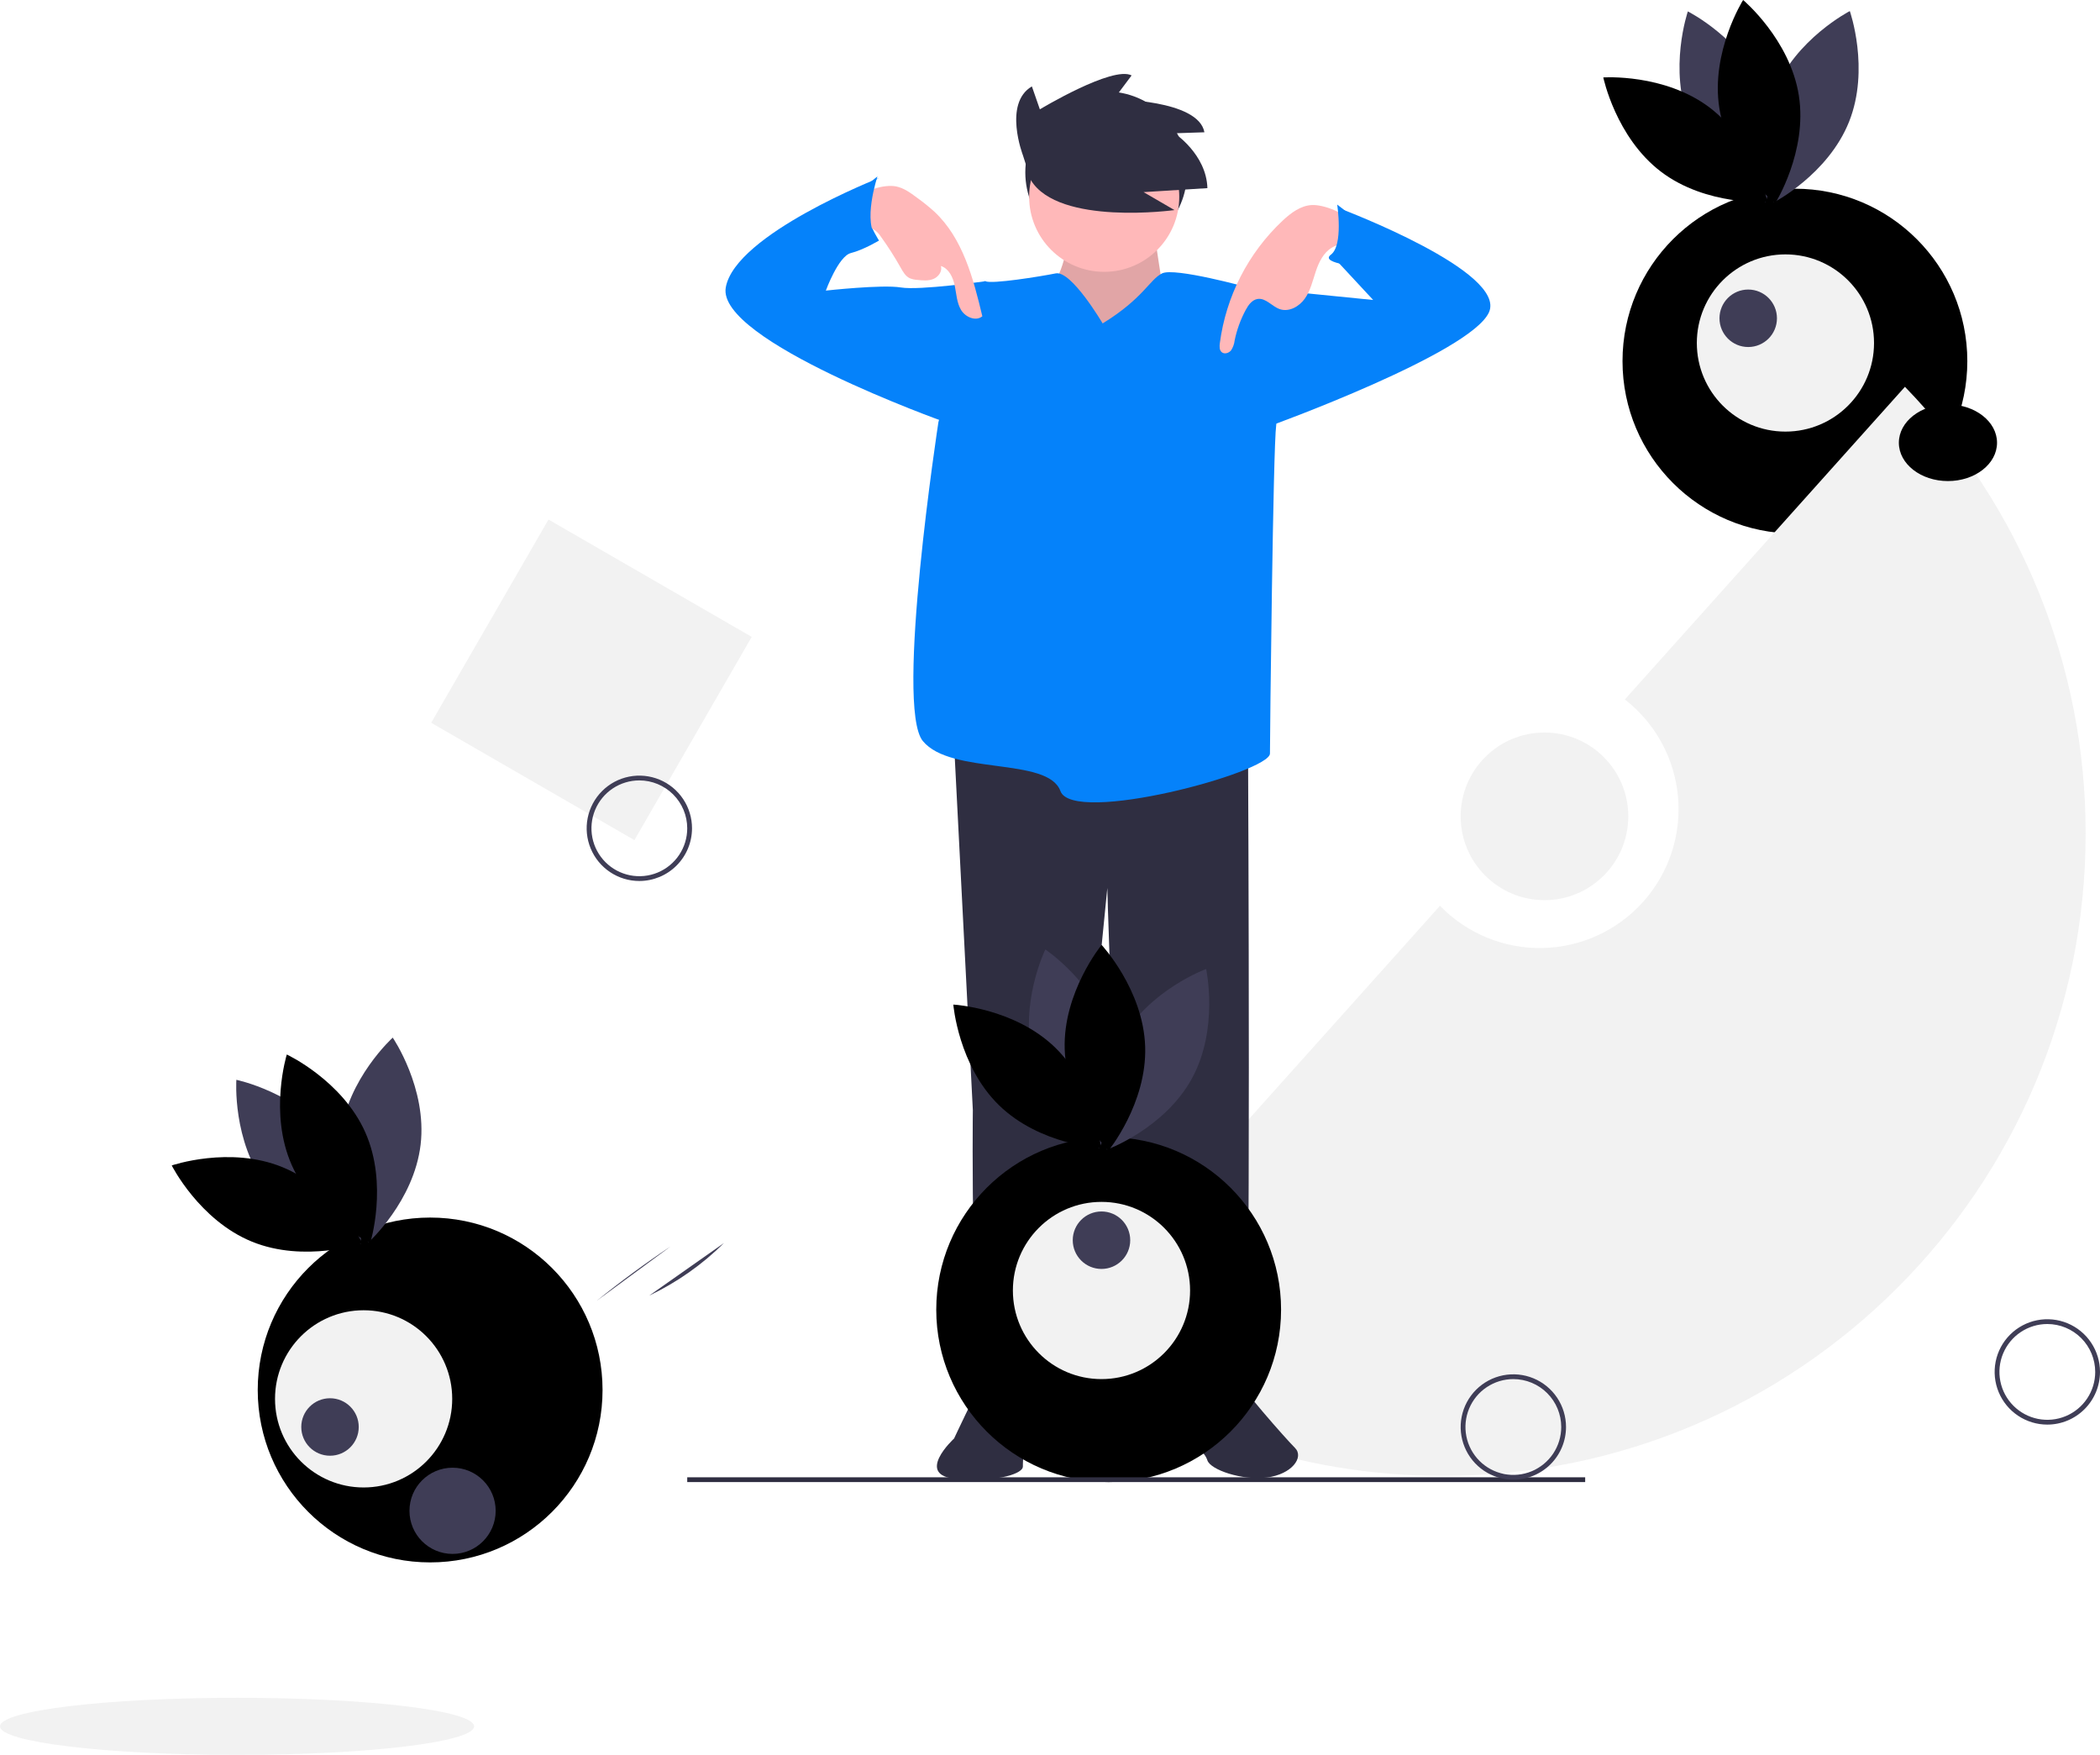
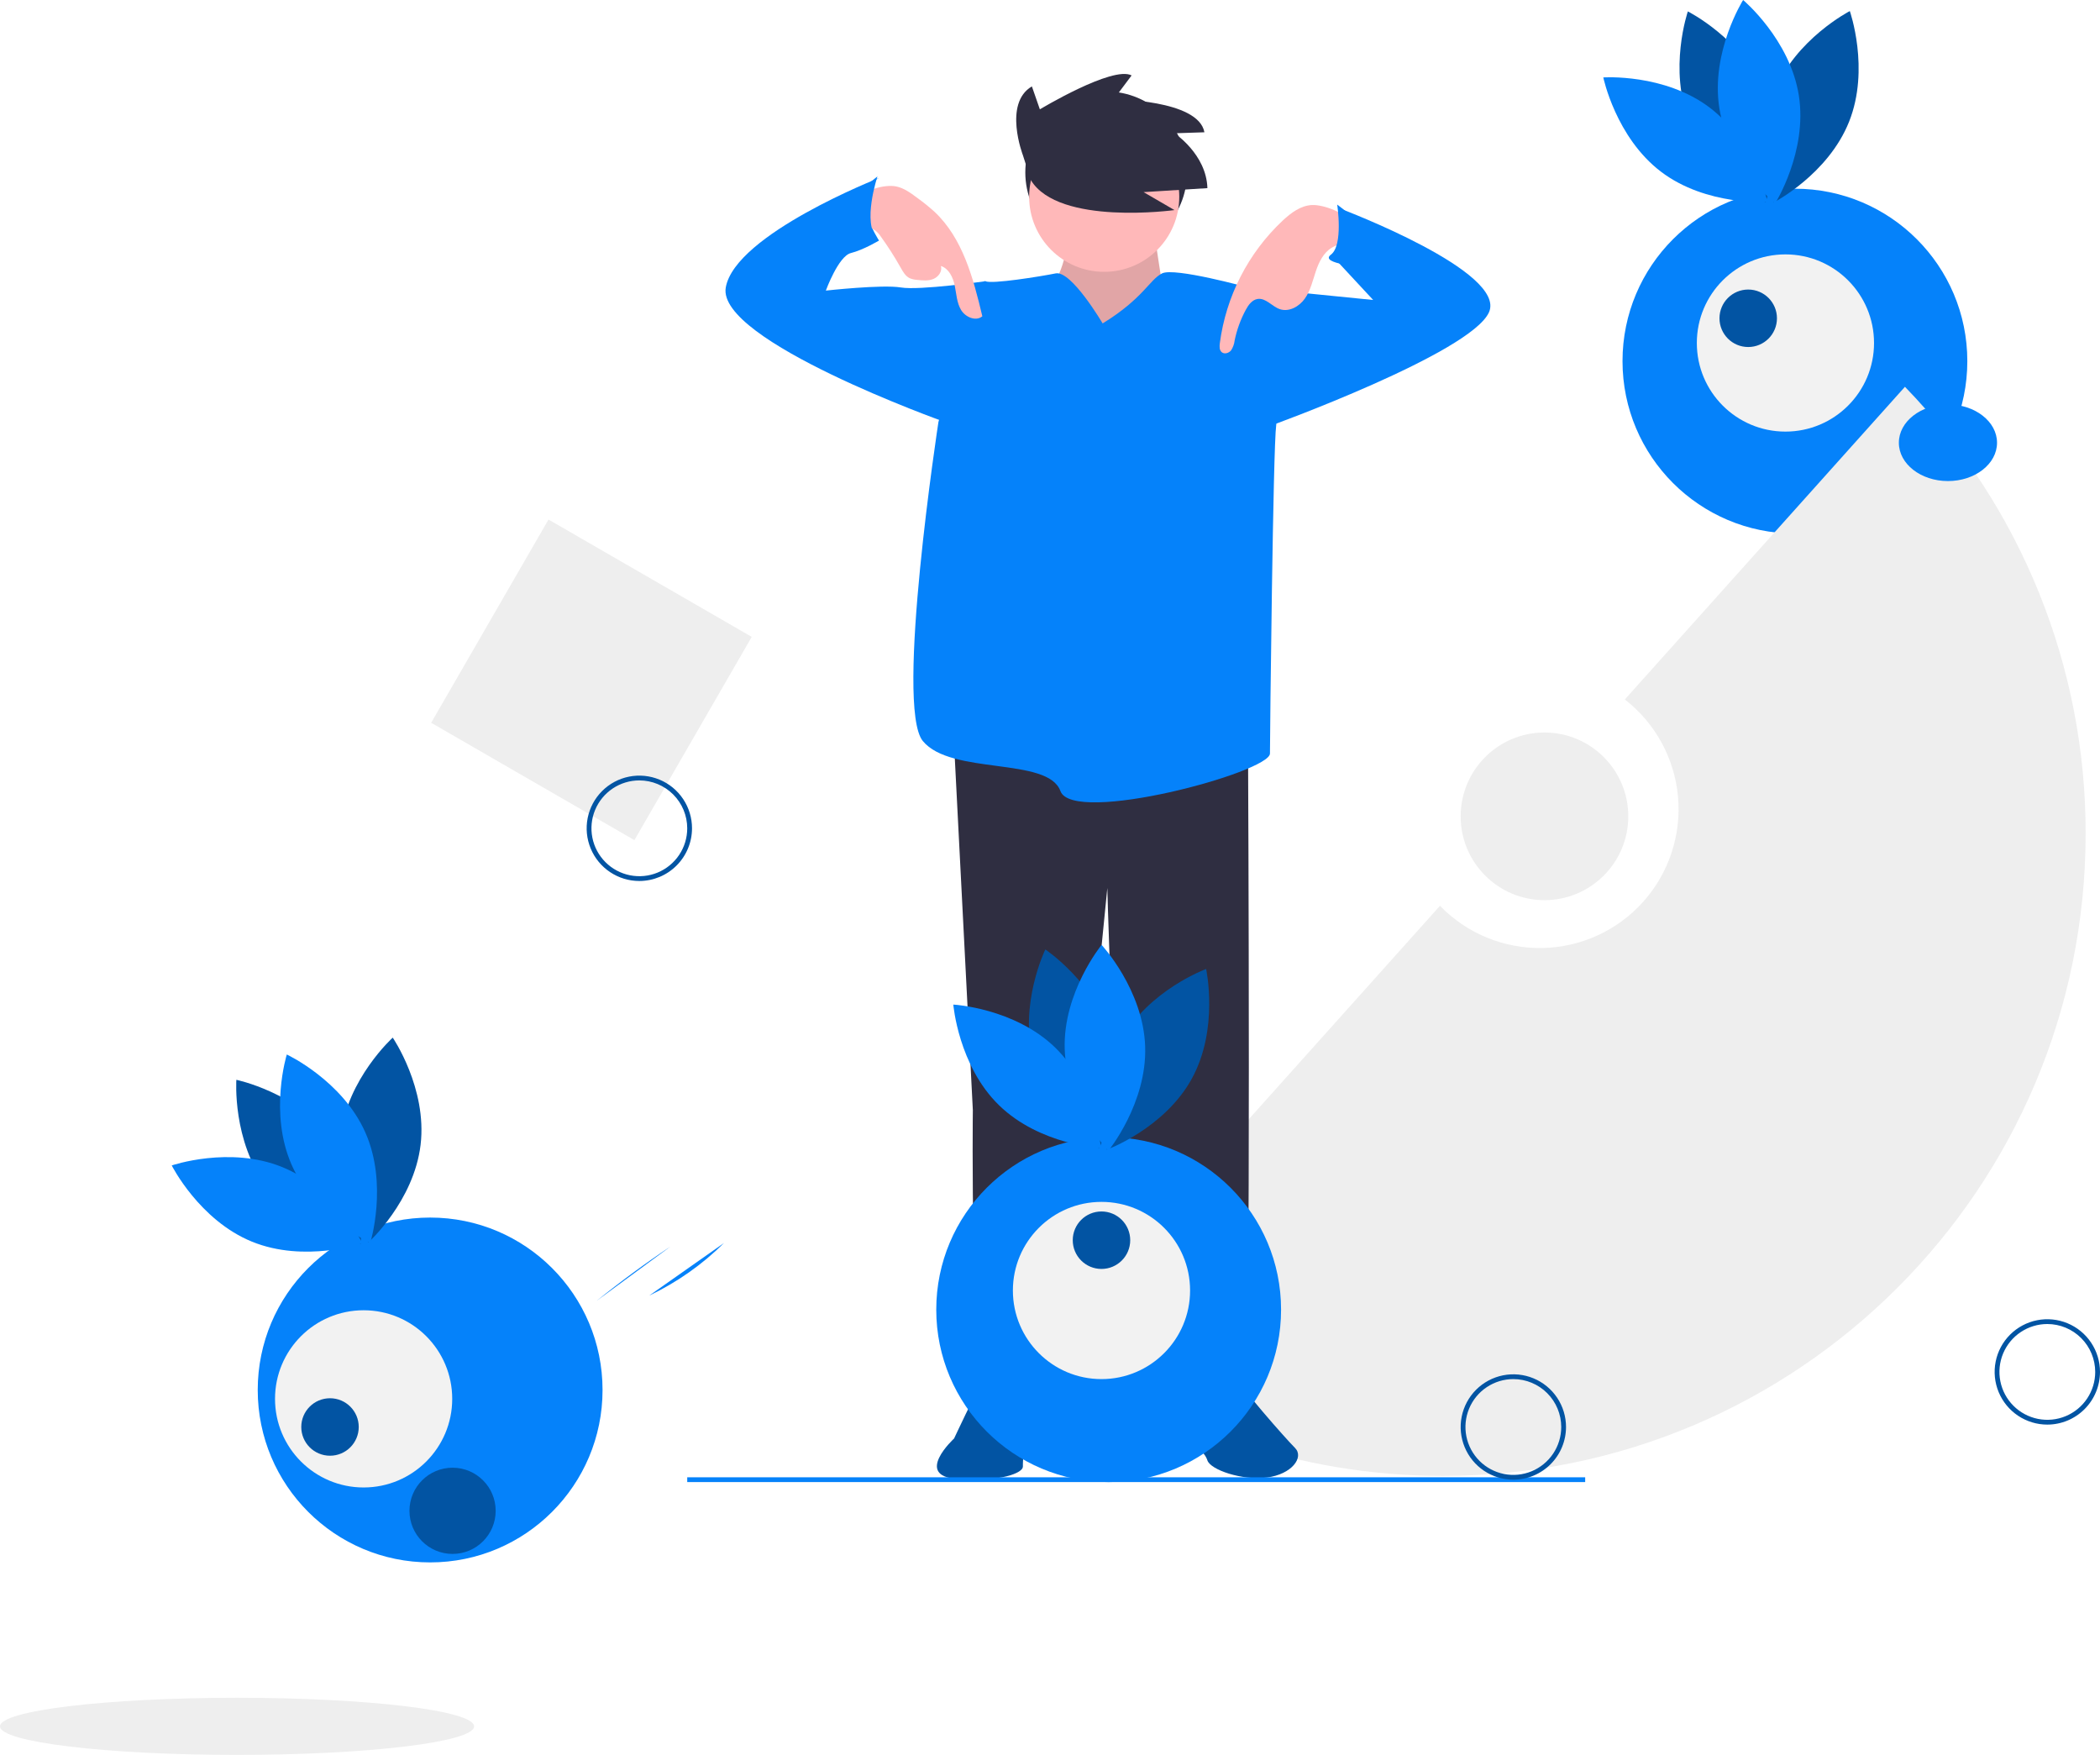
<svg xmlns="http://www.w3.org/2000/svg" width="450" height="376" viewBox="0 0 450 376" fill="none">
-   <path d="M161.084 136.455L117.536 111.314L92.394 154.86L135.942 180.002L161.084 136.455Z" fill="#F2F2F2" />
-   <path d="M384.625 114.316C405.028 114.316 421.569 97.776 421.569 77.373C421.569 56.971 405.028 40.431 384.625 40.431C364.221 40.431 347.681 56.971 347.681 77.373C347.681 97.776 364.221 114.316 384.625 114.316Z" fill="black" />
-   <path d="M362.036 26.146C366.64 37.436 378.359 43.332 378.359 43.332C378.359 43.332 382.612 30.923 378.007 19.632C373.402 8.342 361.684 2.446 361.684 2.446C361.684 2.446 357.431 14.855 362.036 26.146Z" fill="#3F3D56" />
-   <path d="M366.369 23.061C376.084 30.43 378.748 43.274 378.748 43.274C378.748 43.274 365.66 44.172 355.945 36.804C346.229 29.435 343.565 16.591 343.565 16.591C343.565 16.591 356.653 15.693 366.369 23.061Z" fill="black" />
-   <path d="M380.207 19.692C375.695 31.02 380.05 43.394 380.05 43.394C380.05 43.394 391.72 37.403 396.232 26.075C400.744 14.747 396.389 2.373 396.389 2.373C396.389 2.373 384.719 8.365 380.207 19.692Z" fill="#3F3D56" />
-   <path d="M385.468 20.475C387.358 32.521 380.37 43.622 380.37 43.622C380.37 43.622 370.317 35.194 368.428 23.148C366.538 11.102 373.526 0 373.526 0C373.526 0 383.579 8.429 385.468 20.475Z" fill="black" />
+   <path d="M161.084 136.455L117.536 111.314L92.394 154.86L135.942 180.002L161.084 136.455Z" fill="#EEEEEE" />
+   <path d="M384.625 114.316C405.028 114.316 421.569 97.776 421.569 77.373C421.569 56.971 405.028 40.431 384.625 40.431C364.221 40.431 347.681 56.971 347.681 77.373C347.681 97.776 364.221 114.316 384.625 114.316Z" fill="#0582FA" />
+   <path d="M362.036 26.146C366.64 37.436 378.359 43.332 378.359 43.332C378.359 43.332 382.612 30.923 378.007 19.632C373.402 8.342 361.684 2.446 361.684 2.446C361.684 2.446 357.431 14.855 362.036 26.146Z" fill="#0254A3" />
+   <path d="M366.369 23.061C376.084 30.43 378.748 43.274 378.748 43.274C378.748 43.274 365.66 44.172 355.945 36.804C346.229 29.435 343.565 16.591 343.565 16.591C343.565 16.591 356.653 15.693 366.369 23.061Z" fill="#0582FA" />
+   <path d="M380.207 19.692C375.695 31.02 380.05 43.394 380.05 43.394C380.05 43.394 391.72 37.403 396.232 26.075C400.744 14.747 396.389 2.373 396.389 2.373C396.389 2.373 384.719 8.365 380.207 19.692Z" fill="#0254A3" />
+   <path d="M385.468 20.475C387.358 32.521 380.37 43.622 380.37 43.622C380.37 43.622 370.317 35.194 368.428 23.148C366.538 11.102 373.526 0 373.526 0C373.526 0 383.579 8.429 385.468 20.475Z" fill="#0582FA" />
  <path d="M382.593 92.473C393.078 92.473 401.578 83.974 401.578 73.489C401.578 63.004 393.078 54.504 382.593 54.504C372.107 54.504 363.607 63.004 363.607 73.489C363.607 83.974 372.107 92.473 382.593 92.473Z" fill="#F2F2F2" />
-   <path d="M374.618 74.351C378.019 74.351 380.776 71.595 380.776 68.194C380.776 64.794 378.019 62.037 374.618 62.037C371.218 62.037 368.461 64.794 368.461 68.194C368.461 71.595 371.218 74.351 374.618 74.351Z" fill="#3F3D56" />
-   <path d="M438.711 305.23C436.479 305.23 434.296 304.568 432.44 303.328C430.583 302.087 429.137 300.325 428.282 298.262C427.428 296.199 427.204 293.93 427.64 291.74C428.075 289.55 429.15 287.539 430.729 285.96C432.308 284.382 434.319 283.307 436.509 282.871C438.699 282.435 440.969 282.659 443.031 283.513C445.094 284.368 446.857 285.814 448.097 287.671C449.338 289.527 450 291.71 450 293.942C449.996 296.935 448.806 299.804 446.69 301.92C444.574 304.036 441.704 305.227 438.711 305.23ZM438.711 283.68C436.682 283.68 434.698 284.282 433.01 285.41C431.322 286.537 430.007 288.14 429.23 290.015C428.454 291.89 428.25 293.953 428.646 295.944C429.042 297.935 430.02 299.763 431.455 301.198C432.89 302.634 434.719 303.611 436.709 304.007C438.7 304.403 440.763 304.2 442.639 303.423C444.514 302.646 446.116 301.331 447.244 299.643C448.372 297.956 448.974 295.972 448.974 293.942C448.971 291.221 447.888 288.613 445.965 286.689C444.041 284.765 441.432 283.683 438.711 283.68Z" fill="#3F3D56" />
-   <path d="M137.001 188.758C134.769 188.758 132.586 188.096 130.73 186.855C128.873 185.615 127.427 183.852 126.572 181.789C125.718 179.727 125.494 177.457 125.93 175.268C126.365 173.078 127.44 171.067 129.019 169.488C130.598 167.909 132.609 166.834 134.799 166.399C136.989 165.963 139.259 166.187 141.321 167.041C143.384 167.895 145.147 169.342 146.387 171.198C147.628 173.055 148.29 175.237 148.29 177.47C148.286 180.462 147.096 183.332 144.98 185.448C142.864 187.564 139.994 188.754 137.001 188.758ZM137.001 167.208C134.972 167.208 132.988 167.81 131.3 168.937C129.612 170.065 128.297 171.668 127.52 173.543C126.744 175.418 126.54 177.481 126.936 179.472C127.332 181.462 128.31 183.291 129.745 184.726C131.18 186.161 133.009 187.138 134.999 187.534C136.99 187.93 139.053 187.727 140.929 186.95C142.804 186.174 144.407 184.858 145.534 183.171C146.662 181.483 147.264 179.499 147.264 177.47C147.261 174.749 146.178 172.141 144.255 170.217C142.331 168.293 139.722 167.211 137.001 167.208Z" fill="#3F3D56" />
-   <path d="M408.201 82.874L348.178 149.864C351.405 152.368 354.082 155.509 356.042 159.092C358.003 162.675 359.204 166.624 359.572 170.692C359.94 174.759 359.466 178.859 358.181 182.736C356.895 186.613 354.825 190.184 352.099 193.226C349.374 196.268 346.051 198.716 342.338 200.418C338.625 202.12 334.601 203.039 330.517 203.119C326.434 203.198 322.377 202.436 318.601 200.88C314.824 199.323 311.409 197.006 308.567 194.072L224.959 287.385C249.065 306.119 278.736 316.268 309.265 316.222C385.29 316.222 446.921 254.594 446.921 178.571C446.967 142.848 433.076 108.515 408.201 82.874Z" fill="#F2F2F2" />
-   <path d="M330.958 192.863C340.876 192.863 348.917 184.822 348.917 174.904C348.917 164.986 340.876 156.946 330.958 156.946C321.04 156.946 312.999 164.986 312.999 174.904C312.999 184.822 321.04 192.863 330.958 192.863Z" fill="#F2F2F2" />
+   <path d="M374.618 74.351C378.019 74.351 380.776 71.595 380.776 68.194C380.776 64.794 378.019 62.037 374.618 62.037C371.218 62.037 368.461 64.794 368.461 68.194C368.461 71.595 371.218 74.351 374.618 74.351Z" fill="#0254A3" />
+   <path d="M438.711 305.23C436.479 305.23 434.296 304.568 432.44 303.328C430.583 302.087 429.137 300.325 428.282 298.262C427.428 296.199 427.204 293.93 427.64 291.74C428.075 289.55 429.15 287.539 430.729 285.96C432.308 284.382 434.319 283.307 436.509 282.871C438.699 282.435 440.969 282.659 443.031 283.513C445.094 284.368 446.857 285.814 448.097 287.671C449.338 289.527 450 291.71 450 293.942C449.996 296.935 448.806 299.804 446.69 301.92C444.574 304.036 441.704 305.227 438.711 305.23ZM438.711 283.68C436.682 283.68 434.698 284.282 433.01 285.41C431.322 286.537 430.007 288.14 429.23 290.015C428.454 291.89 428.25 293.953 428.646 295.944C429.042 297.935 430.02 299.763 431.455 301.198C432.89 302.634 434.719 303.611 436.709 304.007C438.7 304.403 440.763 304.2 442.639 303.423C444.514 302.646 446.116 301.331 447.244 299.643C448.372 297.956 448.974 295.972 448.974 293.942C448.971 291.221 447.888 288.613 445.965 286.689C444.041 284.765 441.432 283.683 438.711 283.68Z" fill="#0254A3" />
+   <path d="M137.001 188.758C134.769 188.758 132.586 188.096 130.73 186.855C128.873 185.615 127.427 183.852 126.572 181.789C125.718 179.727 125.494 177.457 125.93 175.268C126.365 173.078 127.44 171.067 129.019 169.488C130.598 167.909 132.609 166.834 134.799 166.399C136.989 165.963 139.259 166.187 141.321 167.041C143.384 167.895 145.147 169.342 146.387 171.198C147.628 173.055 148.29 175.237 148.29 177.47C148.286 180.462 147.096 183.332 144.98 185.448C142.864 187.564 139.994 188.754 137.001 188.758ZM137.001 167.208C134.972 167.208 132.988 167.81 131.3 168.937C129.612 170.065 128.297 171.668 127.52 173.543C126.744 175.418 126.54 177.481 126.936 179.472C127.332 181.462 128.31 183.291 129.745 184.726C131.18 186.161 133.009 187.138 134.999 187.534C136.99 187.93 139.053 187.727 140.929 186.95C142.804 186.174 144.407 184.858 145.534 183.171C146.662 181.483 147.264 179.499 147.264 177.47C147.261 174.749 146.178 172.141 144.255 170.217C142.331 168.293 139.722 167.211 137.001 167.208Z" fill="#0254A3" />
+   <path d="M408.201 82.874L348.178 149.864C351.405 152.368 354.082 155.509 356.042 159.092C358.003 162.675 359.204 166.624 359.572 170.692C359.94 174.759 359.466 178.859 358.181 182.736C356.895 186.613 354.825 190.184 352.099 193.226C349.374 196.268 346.051 198.716 342.338 200.418C338.625 202.12 334.601 203.039 330.517 203.119C326.434 203.198 322.377 202.436 318.601 200.88C314.824 199.323 311.409 197.006 308.567 194.072L224.959 287.385C249.065 306.119 278.736 316.268 309.265 316.222C385.29 316.222 446.921 254.594 446.921 178.571C446.967 142.848 433.076 108.515 408.201 82.874Z" fill="#EEEEEE" />
+   <path d="M330.958 192.863C340.876 192.863 348.917 184.822 348.917 174.904C348.917 164.986 340.876 156.946 330.958 156.946C321.04 156.946 312.999 164.986 312.999 174.904C312.999 184.822 321.04 192.863 330.958 192.863Z" fill="#EEEEEE" />
  <path d="M237.041 54.26C246.614 54.26 254.375 46.5 254.375 36.927C254.375 27.355 246.614 19.595 237.041 19.595C227.468 19.595 219.708 27.355 219.708 36.927C219.708 46.5 227.468 54.26 237.041 54.26Z" fill="#2F2E41" />
  <path d="M204.445 159.434L208.466 237.843C208.466 237.843 207.796 294.136 211.817 294.806C215.838 295.476 223.21 300.167 225.221 296.816C227.232 293.466 237.284 190.262 237.284 190.262C237.284 190.262 239.965 297.487 248.007 298.157C256.049 298.827 265.432 294.806 266.772 295.476C268.113 296.146 267.442 161.445 267.442 161.445L204.445 159.434Z" fill="#2F2E41" />
-   <path d="M216.509 294.136C216.509 294.136 211.818 294.136 210.477 296.146C209.137 298.157 204.446 308.209 204.446 308.209C204.446 308.209 195.733 316.209 205.116 316.879C214.498 317.549 219.19 315.581 219.19 314.241C219.19 312.9 219.19 309.549 221.2 308.879C223.211 308.209 225.221 304.858 225.221 303.518C225.221 302.178 223.211 293.466 216.509 294.136Z" fill="#2F2E41" />
-   <path d="M252.698 294.806C252.698 294.806 249.347 308.209 252.698 308.879C256.049 309.549 258.06 310.89 258.73 312.9C259.4 314.911 266.102 317.235 271.463 316.565C276.825 315.895 279.506 312.23 277.495 310.22C275.484 308.209 265.432 296.816 264.762 294.806C264.091 292.796 252.698 294.806 252.698 294.806Z" fill="#2F2E41" />
+   <path d="M216.509 294.136C216.509 294.136 211.818 294.136 210.477 296.146C209.137 298.157 204.446 308.209 204.446 308.209C204.446 308.209 195.733 316.209 205.116 316.879C214.498 317.549 219.19 315.581 219.19 314.241C219.19 312.9 219.19 309.549 221.2 308.879C223.211 308.209 225.221 304.858 225.221 303.518C225.221 302.178 223.211 293.466 216.509 294.136Z" fill="#0254A3" />
+   <path d="M252.698 294.806C252.698 294.806 249.347 308.209 252.698 308.879C256.049 309.549 258.06 310.89 258.73 312.9C259.4 314.911 266.102 317.235 271.463 316.565C276.825 315.895 279.506 312.23 277.495 310.22C275.484 308.209 265.432 296.816 264.762 294.806C264.091 292.796 252.698 294.806 252.698 294.806Z" fill="#0254A3" />
  <path d="M229.242 49.529C229.242 49.529 227.902 59.581 225.221 60.921C222.541 62.262 226.562 69.633 226.562 69.633L238.625 71.644L249.348 62.932C249.348 62.932 247.337 50.199 247.337 49.529C247.337 48.858 229.242 49.529 229.242 49.529Z" fill="#E1A5A6" />
  <path d="M236.615 58.241C245.498 58.241 252.699 51.04 252.699 42.157C252.699 33.274 245.498 26.073 236.615 26.073C227.731 26.073 220.53 33.274 220.53 42.157C220.53 51.04 227.731 58.241 236.615 58.241Z" fill="#FFB8B9" />
  <path d="M236.279 69.298C236.279 69.298 229.578 57.906 226.227 58.576C222.876 59.246 212.488 60.921 211.148 60.251C209.807 59.581 201.095 90.408 201.095 90.408C201.095 90.408 191.712 151.392 197.744 158.764C203.776 166.136 224.551 162.115 227.232 169.487C229.913 176.858 272.134 165.466 272.134 161.445C272.134 157.424 272.804 95.769 273.474 91.078C274.145 86.387 267.443 61.591 267.443 61.591C267.443 61.591 251.694 57.235 249.013 58.576C246.332 59.916 244.992 63.937 236.279 69.298Z" fill="#0582FA" />
  <path d="M212.488 62.262L211.147 60.251C211.147 60.251 197.074 62.262 193.052 61.592C189.031 60.921 176.968 62.262 176.968 62.262C176.968 62.262 179.649 54.89 182.329 54.22C185.01 53.55 188.361 51.539 188.361 51.539C188.361 51.539 181.659 41.487 188.361 38.136C188.361 38.136 157.533 50.199 155.522 61.592C153.512 72.984 202.435 90.408 202.435 90.408L212.488 62.262Z" fill="#0582FA" />
  <path d="M262.081 62.932L267.443 61.591L294.25 64.272L285.537 54.89C285.537 54.89 290.899 48.188 287.548 44.837C287.548 44.837 323.068 58.241 319.047 66.953C315.025 75.665 272.804 91.078 270.793 91.749C268.783 92.419 262.081 62.932 262.081 62.932Z" fill="#0582FA" />
  <path d="M192.012 39.941C193.671 40.27 195.089 41.306 196.446 42.315C197.763 43.256 199.025 44.269 200.227 45.352C206.322 51.05 208.563 59.647 210.501 67.762C209.121 68.925 206.868 67.958 205.941 66.409C205.015 64.86 204.951 62.968 204.587 61.201C204.223 59.433 203.333 57.533 201.613 56.987C201.975 58.109 201.102 59.328 200.01 59.773C198.919 60.219 197.69 60.096 196.518 59.965C195.973 59.935 195.438 59.813 194.934 59.604C194.024 59.165 193.493 58.219 192.998 57.338C191.708 55.043 190.289 52.823 188.748 50.688C188.398 50.137 187.943 49.66 187.408 49.286C185.261 47.975 182.956 46.261 184.025 43.151C184.907 40.583 189.67 39.476 192.012 39.941Z" fill="#FFB8B9" />
  <path d="M281.117 43.929C278.705 44.049 276.625 45.619 274.859 47.266C267.467 54.206 262.708 63.493 261.39 73.546C261.304 74.22 261.277 75.013 261.794 75.455C262.374 75.952 263.331 75.658 263.807 75.061C264.226 74.418 264.487 73.686 264.571 72.924C265.04 70.645 265.839 68.447 266.944 66.4C267.51 65.349 268.298 64.244 269.476 64.058C271.232 63.781 272.544 65.64 274.221 66.229C276.2 66.923 278.417 65.679 279.62 63.961C280.823 62.243 281.293 60.137 281.956 58.148C282.619 56.158 283.602 54.118 285.41 53.056C287.336 51.926 291.77 51.141 289.89 47.97C288.523 45.665 283.641 43.803 281.117 43.929Z" fill="#FFB8B9" />
  <path d="M219.194 33.257C219.194 33.257 214.92 22.145 221.118 18.512L222.827 23.427C222.827 23.427 238.428 14.024 242.488 16.161L238.642 21.29C238.642 21.29 256.807 21.29 258.089 28.342L251.678 28.556C251.678 28.556 258.516 33.044 258.73 40.309L245.053 41.164L251.678 45.011C251.678 45.011 226.888 48.43 220.904 38.6L219.194 33.257Z" fill="#2F2E41" />
  <path d="M177.974 45.843L188.026 37.801C188.026 37.801 184.676 47.853 188.026 51.204L175.293 53.885L177.974 45.843Z" fill="#0582FA" />
  <path d="M295.255 50.534L286.543 43.832C286.543 43.832 287.883 52.544 285.203 54.555C282.522 56.565 292.575 57.235 292.575 57.235L295.255 50.534Z" fill="#0582FA" />
-   <path d="M92.173 334.755C112.576 334.755 129.117 318.215 129.117 297.812C129.117 277.409 112.576 260.87 92.173 260.87C71.769 260.87 55.228 277.409 55.228 297.812C55.228 318.215 71.769 334.755 92.173 334.755Z" fill="black" />
-   <path d="M57.113 254.161C64.479 263.878 77.324 266.546 77.324 266.546C77.324 266.546 78.225 253.459 70.859 243.742C63.493 234.025 50.649 231.357 50.649 231.357C50.649 231.357 49.747 244.444 57.113 254.161Z" fill="#3F3D56" />
-   <path d="M60.502 250.062C71.791 254.67 77.684 266.39 77.684 266.39C77.684 266.39 65.272 270.639 53.983 266.031C42.694 261.423 36.801 249.703 36.801 249.703C36.801 249.703 49.212 245.454 60.502 250.062Z" fill="black" />
-   <path d="M73 243.232C71.569 255.341 78.973 266.169 78.973 266.169C78.973 266.169 88.698 257.366 90.13 245.257C91.561 233.148 84.157 222.319 84.157 222.319C84.157 222.319 74.432 231.123 73 243.232Z" fill="#3F3D56" />
-   <path d="M78.284 242.628C83.223 253.776 79.341 266.307 79.341 266.307C79.341 266.307 67.452 260.762 62.513 249.613C57.575 238.465 61.457 225.934 61.457 225.934C61.457 225.934 73.346 231.479 78.284 242.628Z" fill="black" />
+   <path d="M92.173 334.755C112.576 334.755 129.117 318.215 129.117 297.812C129.117 277.409 112.576 260.87 92.173 260.87C71.769 260.87 55.228 277.409 55.228 297.812C55.228 318.215 71.769 334.755 92.173 334.755Z" fill="#0582FA" />
+   <path d="M57.113 254.161C64.479 263.878 77.324 266.546 77.324 266.546C77.324 266.546 78.225 253.459 70.859 243.742C63.493 234.025 50.649 231.357 50.649 231.357C50.649 231.357 49.747 244.444 57.113 254.161Z" fill="#0254A3" />
+   <path d="M60.502 250.062C71.791 254.67 77.684 266.39 77.684 266.39C77.684 266.39 65.272 270.639 53.983 266.031C42.694 261.423 36.801 249.703 36.801 249.703C36.801 249.703 49.212 245.454 60.502 250.062Z" fill="#0582FA" />
+   <path d="M73 243.232C71.569 255.341 78.973 266.169 78.973 266.169C78.973 266.169 88.698 257.366 90.13 245.257C91.561 233.148 84.157 222.319 84.157 222.319C84.157 222.319 74.432 231.123 73 243.232Z" fill="#0254A3" />
+   <path d="M78.284 242.628C83.223 253.776 79.341 266.307 79.341 266.307C79.341 266.307 67.452 260.762 62.513 249.613C57.575 238.465 61.457 225.934 61.457 225.934C61.457 225.934 73.346 231.479 78.284 242.628Z" fill="#0582FA" />
  <path d="M77.918 318.7C88.403 318.7 96.903 310.2 96.903 299.715C96.903 289.23 88.403 280.731 77.918 280.731C67.433 280.731 58.933 289.23 58.933 299.715C58.933 310.2 67.433 318.7 77.918 318.7Z" fill="#F2F2F2" />
-   <path d="M70.716 311.897C74.117 311.897 76.873 309.14 76.873 305.74C76.873 302.339 74.117 299.583 70.716 299.583C67.315 299.583 64.559 302.339 64.559 305.74C64.559 309.14 67.315 311.897 70.716 311.897Z" fill="#3F3D56" />
-   <path d="M237.571 317.544C257.975 317.544 274.515 301.005 274.515 280.602C274.515 260.199 257.975 243.659 237.571 243.659C217.167 243.659 200.627 260.199 200.627 280.602C200.627 301.005 217.167 317.544 237.571 317.544Z" fill="black" />
-   <path d="M221.441 226.989C224.625 238.759 235.532 246.049 235.532 246.049C235.532 246.049 241.276 234.255 238.092 222.485C234.907 210.715 224.001 203.425 224.001 203.425C224.001 203.425 218.257 215.219 221.441 226.989Z" fill="#3F3D56" />
-   <path d="M226.12 224.459C234.857 232.965 235.924 246.039 235.924 246.039C235.924 246.039 222.825 245.324 214.088 236.819C205.35 228.314 204.283 215.239 204.283 215.239C204.283 215.239 217.382 215.954 226.12 224.459Z" fill="black" />
-   <path d="M240.268 222.815C234.399 233.503 237.202 246.318 237.202 246.318C237.202 246.318 249.519 241.804 255.388 231.116C261.256 220.427 258.454 207.612 258.454 207.612C258.454 207.612 246.136 212.126 240.268 222.815Z" fill="#3F3D56" />
-   <path d="M245.392 224.237C245.789 236.423 237.491 246.584 237.491 246.584C237.491 246.584 228.549 236.985 228.152 224.798C227.756 212.611 236.054 202.451 236.054 202.451C236.054 202.451 244.995 212.05 245.392 224.237Z" fill="black" />
+   <path d="M70.716 311.897C74.117 311.897 76.873 309.14 76.873 305.74C76.873 302.339 74.117 299.583 70.716 299.583C67.315 299.583 64.559 302.339 64.559 305.74C64.559 309.14 67.315 311.897 70.716 311.897Z" fill="#0254A3" />
+   <path d="M237.571 317.544C257.975 317.544 274.515 301.005 274.515 280.602C274.515 260.199 257.975 243.659 237.571 243.659C217.167 243.659 200.627 260.199 200.627 280.602C200.627 301.005 217.167 317.544 237.571 317.544Z" fill="#0582FA" />
+   <path d="M221.441 226.989C224.625 238.759 235.532 246.049 235.532 246.049C235.532 246.049 241.276 234.255 238.092 222.485C234.907 210.715 224.001 203.425 224.001 203.425C224.001 203.425 218.257 215.219 221.441 226.989Z" fill="#0254A3" />
+   <path d="M226.12 224.459C234.857 232.965 235.924 246.039 235.924 246.039C235.924 246.039 222.825 245.324 214.088 236.819C205.35 228.314 204.283 215.239 204.283 215.239C204.283 215.239 217.382 215.954 226.12 224.459Z" fill="#0582FA" />
+   <path d="M240.268 222.815C234.399 233.503 237.202 246.318 237.202 246.318C237.202 246.318 249.519 241.804 255.388 231.116C261.256 220.427 258.454 207.612 258.454 207.612C258.454 207.612 246.136 212.126 240.268 222.815Z" fill="#0254A3" />
+   <path d="M245.392 224.237C245.789 236.423 237.491 246.584 237.491 246.584C237.491 246.584 228.549 236.985 228.152 224.798C227.756 212.611 236.054 202.451 236.054 202.451C236.054 202.451 244.995 212.05 245.392 224.237Z" fill="#0582FA" />
  <path d="M236.032 295.481C246.517 295.481 255.017 286.982 255.017 276.497C255.017 266.012 246.517 257.512 236.032 257.512C225.547 257.512 217.047 266.012 217.047 276.497C217.047 286.982 225.547 295.481 236.032 295.481Z" fill="#F2F2F2" />
-   <path d="M236.032 271.879C239.433 271.879 242.19 269.122 242.19 265.722C242.19 262.321 239.433 259.565 236.032 259.565C232.632 259.565 229.875 262.321 229.875 265.722C229.875 269.122 232.632 271.879 236.032 271.879Z" fill="#3F3D56" />
-   <path d="M339.681 316.518H147.264V317.544H339.681V316.518Z" fill="#2F2E41" />
-   <path d="M417.417 103.071C423.227 103.071 427.936 99.396 427.936 94.862C427.936 90.328 423.227 86.652 417.417 86.652C411.608 86.652 406.898 90.328 406.898 94.862C406.898 99.396 411.608 103.071 417.417 103.071Z" fill="black" />
-   <path d="M126.811 268.304L143.634 254.831L126.811 268.304Z" fill="#3F3D56" />
-   <path d="M127.887 278.686C132.971 274.578 138.235 270.705 143.677 267.068L127.887 278.686Z" fill="#3F3D56" />
-   <path d="M139.108 277.593C145.051 274.767 150.472 270.957 155.143 266.322L139.108 277.593Z" fill="#3F3D56" />
-   <path d="M96.978 332.937C102.079 332.937 106.214 328.802 106.214 323.702C106.214 318.601 102.079 314.466 96.978 314.466C91.877 314.466 87.742 318.601 87.742 323.702C87.742 328.802 91.877 332.937 96.978 332.937Z" fill="#3F3D56" />
-   <path d="M50.798 376C78.853 376 101.596 373.26 101.596 369.88C101.596 366.5 78.853 363.76 50.798 363.76C22.743 363.76 0 366.5 0 369.88C0 373.26 22.743 376 50.798 376Z" fill="#F2F2F2" />
-   <path d="M324.288 317.031C322.055 317.031 319.872 316.369 318.016 315.129C316.16 313.889 314.713 312.126 313.858 310.063C313.004 308 312.78 305.731 313.216 303.541C313.652 301.351 314.727 299.34 316.305 297.761C317.884 296.183 319.895 295.108 322.085 294.672C324.275 294.237 326.545 294.46 328.607 295.314C330.67 296.169 332.433 297.616 333.674 299.472C334.914 301.328 335.576 303.511 335.576 305.743C335.573 308.736 334.382 311.605 332.266 313.721C330.15 315.838 327.28 317.028 324.288 317.031ZM324.288 295.481C322.258 295.481 320.274 296.083 318.586 297.211C316.898 298.338 315.583 299.941 314.806 301.816C314.03 303.691 313.826 305.755 314.222 307.745C314.618 309.736 315.596 311.564 317.031 313C318.466 314.435 320.295 315.412 322.285 315.808C324.276 316.204 326.34 316.001 328.215 315.224C330.09 314.447 331.693 313.132 332.82 311.444C333.948 309.757 334.55 307.773 334.55 305.743C334.547 303.023 333.465 300.414 331.541 298.49C329.617 296.567 327.008 295.484 324.288 295.481Z" fill="#3F3D56" />
+   <path d="M236.032 271.879C239.433 271.879 242.19 269.122 242.19 265.722C242.19 262.321 239.433 259.565 236.032 259.565C232.632 259.565 229.875 262.321 229.875 265.722C229.875 269.122 232.632 271.879 236.032 271.879Z" fill="#0254A3" />
+   <path d="M339.681 316.518H147.264V317.544H339.681V316.518Z" fill="#0582FA" />
+   <path d="M417.417 103.071C423.227 103.071 427.936 99.396 427.936 94.862C427.936 90.328 423.227 86.652 417.417 86.652C411.608 86.652 406.898 90.328 406.898 94.862C406.898 99.396 411.608 103.071 417.417 103.071Z" fill="#0582FA" />
+   <path d="M127.887 278.686C132.971 274.578 138.235 270.705 143.677 267.068L127.887 278.686Z" fill="#0582FA" />
+   <path d="M139.108 277.593C145.051 274.767 150.472 270.957 155.143 266.322L139.108 277.593Z" fill="#0582FA" />
+   <path d="M96.978 332.937C102.079 332.937 106.214 328.802 106.214 323.702C106.214 318.601 102.079 314.466 96.978 314.466C91.877 314.466 87.742 318.601 87.742 323.702C87.742 328.802 91.877 332.937 96.978 332.937Z" fill="#0254A3" />
+   <path d="M50.798 376C78.853 376 101.596 373.26 101.596 369.88C101.596 366.5 78.853 363.76 50.798 363.76C22.743 363.76 0 366.5 0 369.88C0 373.26 22.743 376 50.798 376Z" fill="#EEEEEE" />
+   <path d="M324.288 317.031C322.055 317.031 319.872 316.369 318.016 315.129C316.16 313.889 314.713 312.126 313.858 310.063C313.004 308 312.78 305.731 313.216 303.541C313.652 301.351 314.727 299.34 316.305 297.761C317.884 296.183 319.895 295.108 322.085 294.672C324.275 294.237 326.545 294.46 328.607 295.314C330.67 296.169 332.433 297.616 333.674 299.472C334.914 301.328 335.576 303.511 335.576 305.743C335.573 308.736 334.382 311.605 332.266 313.721C330.15 315.838 327.28 317.028 324.288 317.031ZM324.288 295.481C322.258 295.481 320.274 296.083 318.586 297.211C316.898 298.338 315.583 299.941 314.806 301.816C314.03 303.691 313.826 305.755 314.222 307.745C314.618 309.736 315.596 311.564 317.031 313C318.466 314.435 320.295 315.412 322.285 315.808C324.276 316.204 326.34 316.001 328.215 315.224C330.09 314.447 331.693 313.132 332.82 311.444C333.948 309.757 334.55 307.773 334.55 305.743C334.547 303.023 333.465 300.414 331.541 298.49C329.617 296.567 327.008 295.484 324.288 295.481Z" fill="#0254A3" />
</svg>
